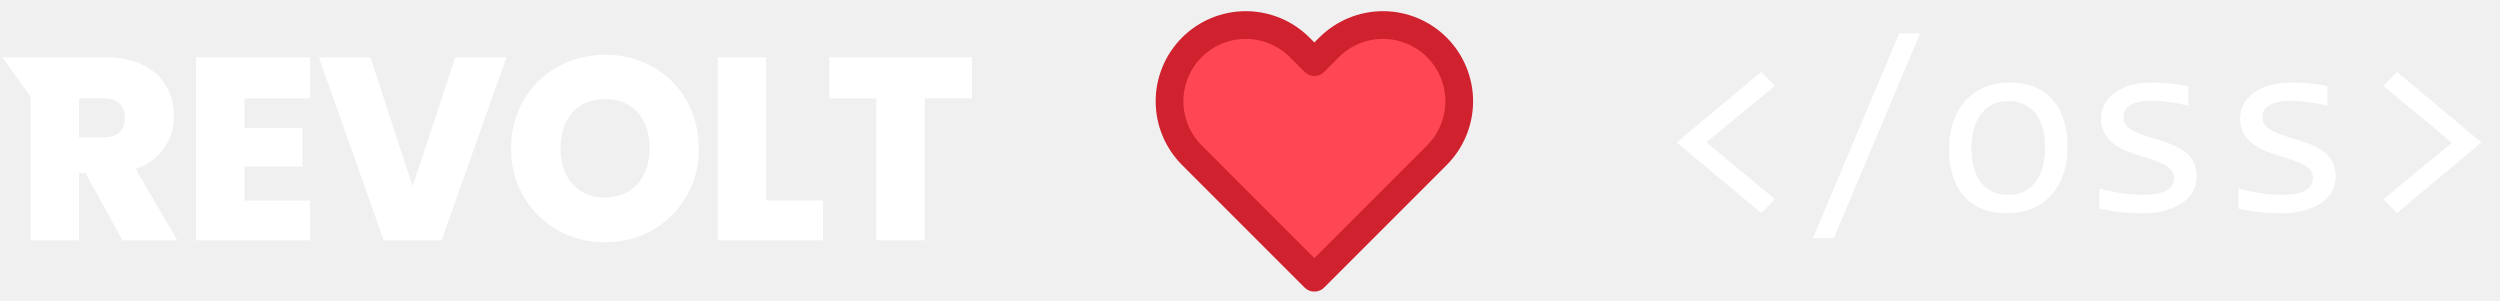
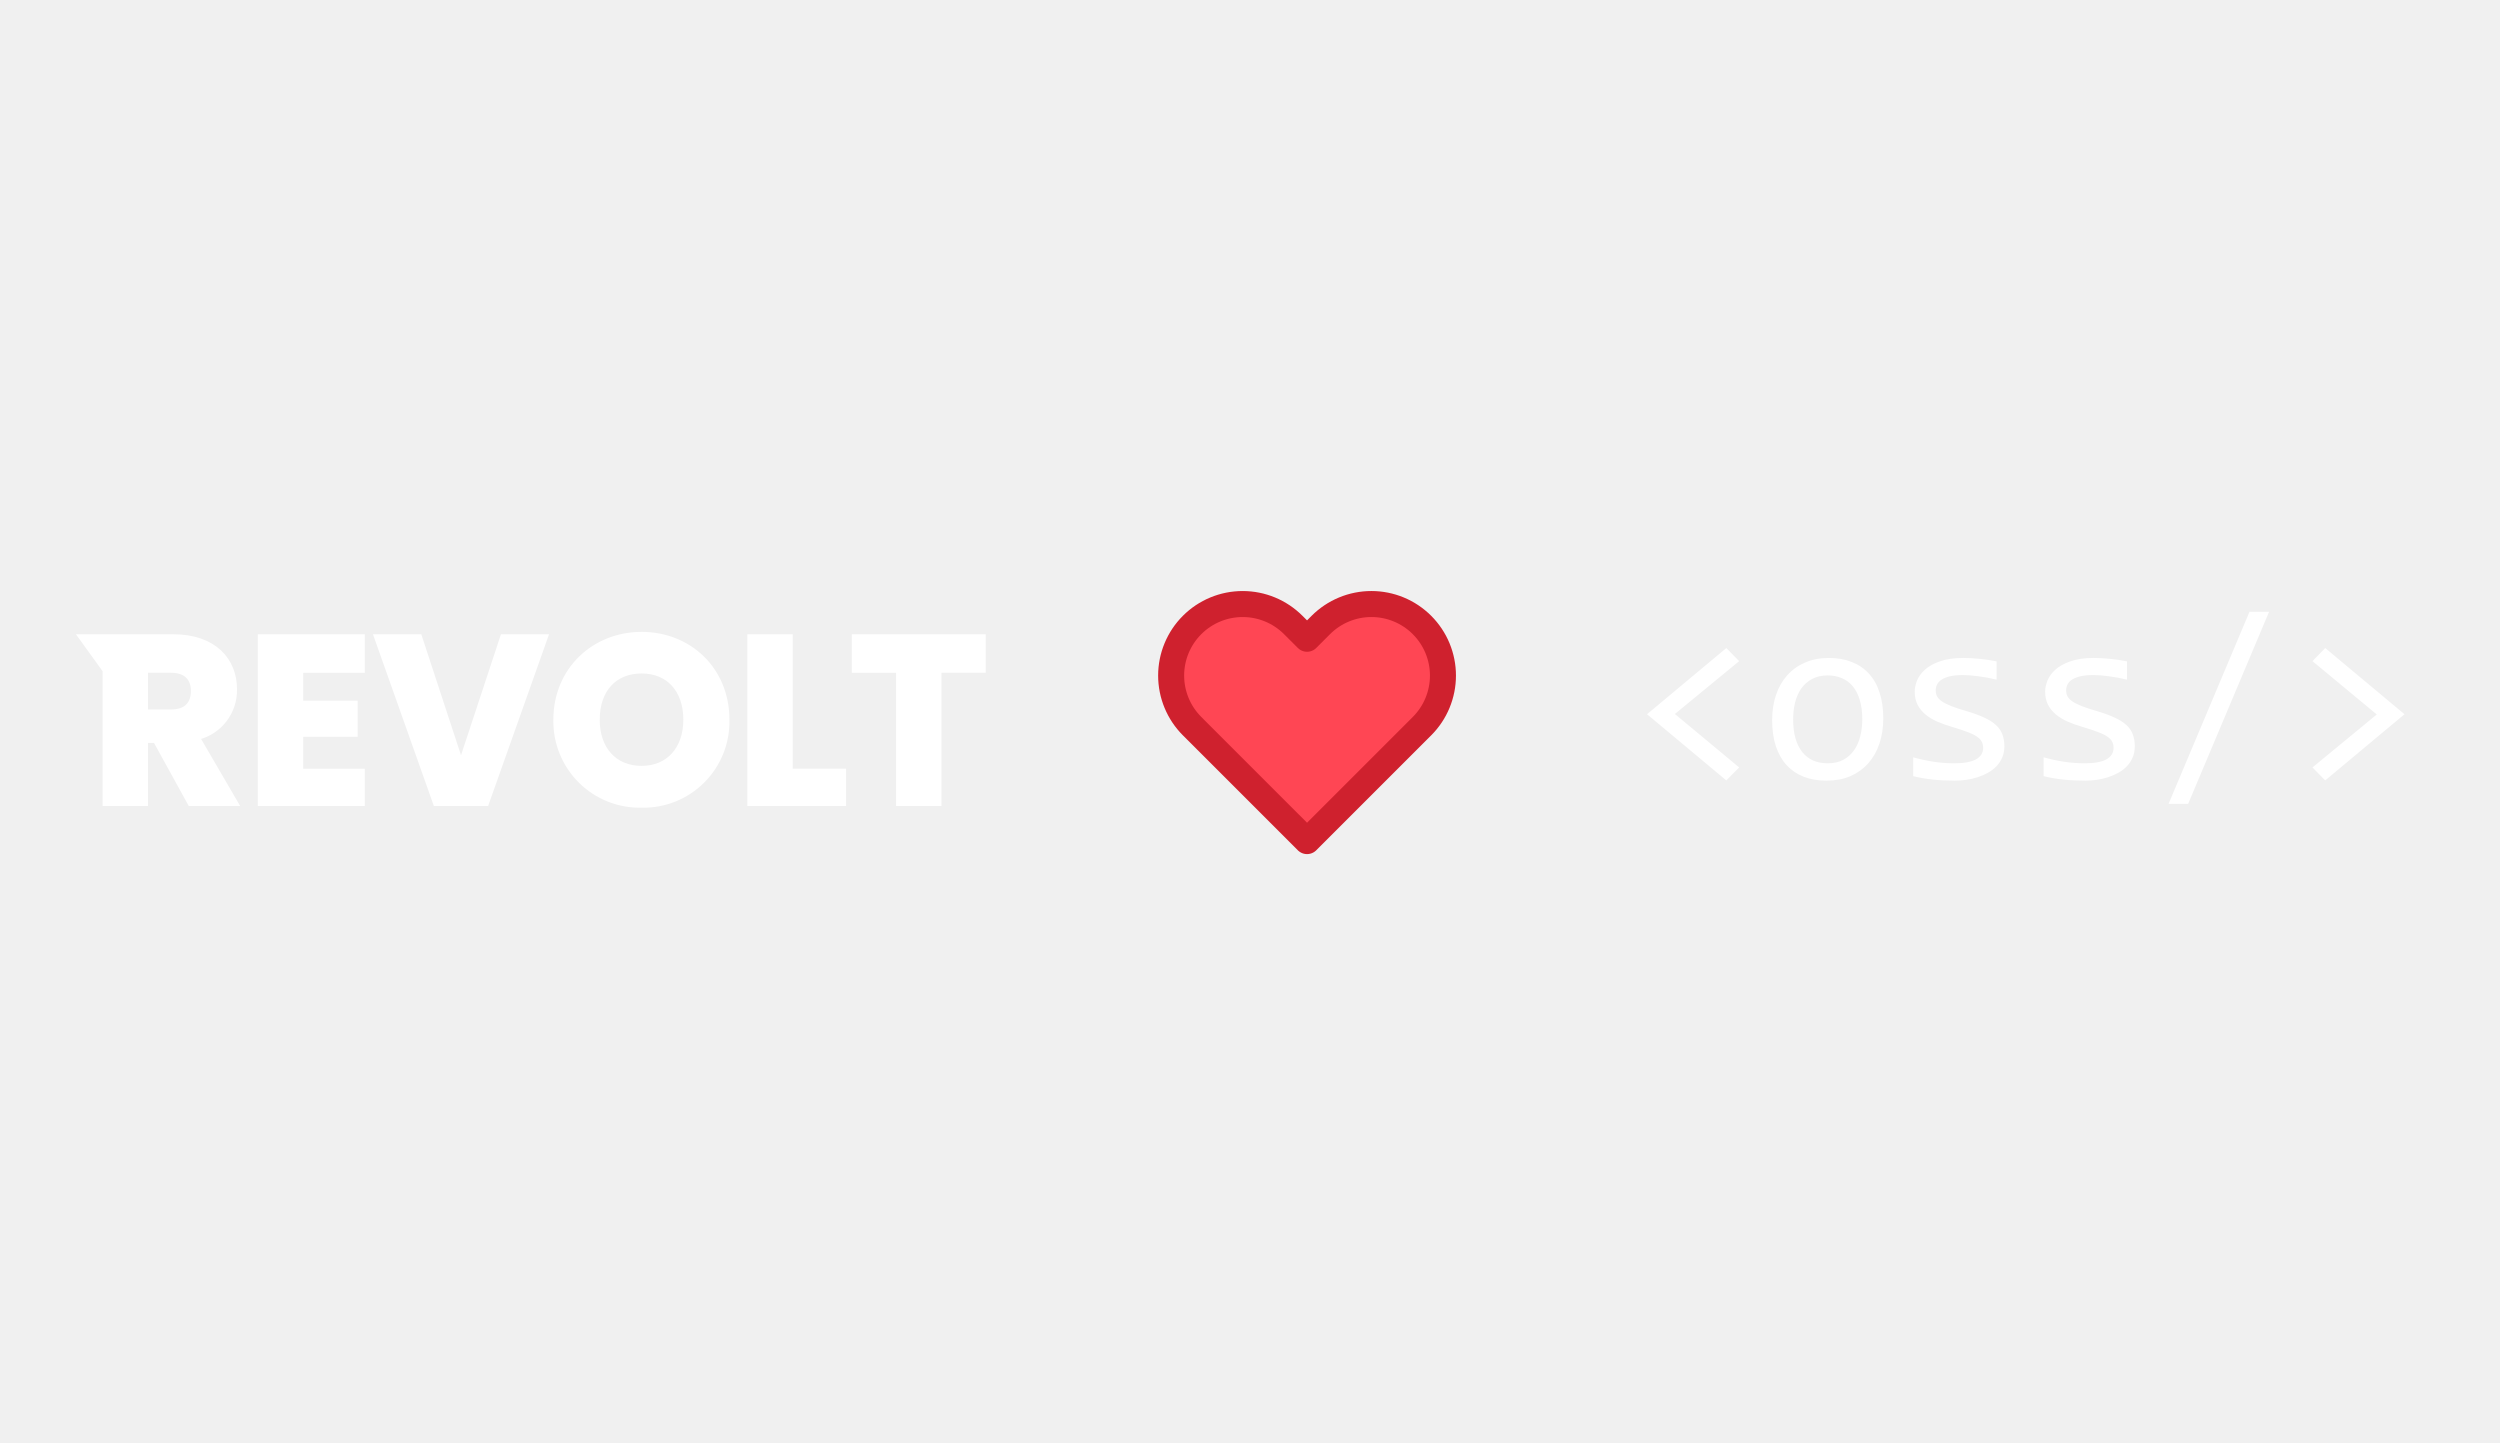
- <svg xmlns="http://www.w3.org/2000/svg" width="699" height="84" viewBox="0 0 699 84" fill="none">
-   <path d="M401.754 13.246C399.775 11.266 397.425 9.695 394.838 8.623C392.252 7.552 389.48 7 386.68 7C383.88 7 381.108 7.552 378.522 8.623C375.935 9.695 373.585 11.266 371.606 13.246L367.499 17.353L363.391 13.246C359.393 9.248 353.971 7.002 348.318 7.002C342.664 7.002 337.242 9.248 333.244 13.246C329.246 17.244 327 22.666 327 28.32C327 33.973 329.246 39.395 333.244 43.393L337.351 47.501L367.499 77.648L397.646 47.501L401.754 43.393C403.734 41.414 405.305 39.064 406.376 36.478C407.448 33.891 408 31.119 408 28.32C408 25.52 407.448 22.748 406.376 20.161C405.305 17.575 403.734 15.225 401.754 13.246V13.246Z" fill="#FF4654" stroke="#CF212E" stroke-width="7.75" stroke-linecap="round" stroke-linejoin="round" />
-   <path d="M496.273 55.695L492.441 59.562L468.816 39.84L492.441 20.117L496.273 24.02L477.113 39.77L496.273 55.695ZM536.862 9.324L512.745 66.559H506.909L531.026 9.324H536.862ZM578.083 41.07C578.083 43.812 577.697 46.332 576.923 48.629C576.15 50.902 575.037 52.859 573.583 54.5C572.13 56.117 570.361 57.383 568.275 58.297C566.189 59.188 563.822 59.633 561.173 59.633C558.642 59.633 556.369 59.246 554.353 58.473C552.361 57.676 550.662 56.516 549.255 54.992C547.872 53.469 546.806 51.582 546.056 49.332C545.33 47.082 544.966 44.492 544.966 41.562C544.966 38.82 545.353 36.324 546.126 34.074C546.9 31.801 548.013 29.855 549.466 28.238C550.919 26.598 552.689 25.332 554.775 24.441C556.861 23.527 559.228 23.07 561.876 23.07C564.408 23.07 566.669 23.469 568.662 24.266C570.677 25.039 572.376 26.188 573.759 27.711C575.165 29.211 576.232 31.086 576.958 33.336C577.708 35.586 578.083 38.164 578.083 41.07ZM571.826 41.352C571.826 39.172 571.58 37.273 571.087 35.656C570.619 34.016 569.939 32.656 569.048 31.578C568.158 30.477 567.068 29.656 565.779 29.117C564.513 28.555 563.095 28.273 561.525 28.273C559.697 28.273 558.126 28.637 556.814 29.363C555.525 30.066 554.458 31.016 553.615 32.211C552.794 33.406 552.185 34.801 551.787 36.395C551.412 37.965 551.224 39.617 551.224 41.352C551.224 43.531 551.458 45.441 551.927 47.082C552.419 48.723 553.111 50.094 554.001 51.195C554.892 52.273 555.97 53.094 557.236 53.656C558.501 54.195 559.931 54.465 561.525 54.465C563.353 54.465 564.912 54.113 566.201 53.41C567.513 52.684 568.58 51.723 569.4 50.527C570.244 49.332 570.853 47.949 571.228 46.379C571.626 44.785 571.826 43.109 571.826 41.352ZM614.172 49.367C614.172 50.609 613.961 51.723 613.539 52.707C613.117 53.691 612.543 54.57 611.817 55.344C611.09 56.094 610.246 56.738 609.285 57.277C608.324 57.816 607.293 58.262 606.192 58.613C605.113 58.965 604 59.223 602.852 59.387C601.703 59.551 600.578 59.633 599.477 59.633C597.086 59.633 594.883 59.527 592.867 59.316C590.875 59.105 588.918 58.766 586.996 58.297V52.672C589.059 53.258 591.11 53.703 593.149 54.008C595.188 54.312 597.215 54.465 599.231 54.465C602.16 54.465 604.328 54.066 605.735 53.27C607.141 52.473 607.844 51.336 607.844 49.859C607.844 49.227 607.727 48.664 607.492 48.172C607.281 47.656 606.883 47.176 606.297 46.73C605.711 46.262 604.797 45.781 603.555 45.289C602.336 44.797 600.66 44.234 598.527 43.602C596.934 43.133 595.457 42.605 594.098 42.02C592.762 41.41 591.602 40.695 590.617 39.875C589.633 39.055 588.86 38.094 588.297 36.992C587.735 35.891 587.453 34.59 587.453 33.09C587.453 32.105 587.676 31.027 588.121 29.855C588.59 28.684 589.375 27.594 590.477 26.586C591.578 25.578 593.067 24.746 594.942 24.09C596.817 23.41 599.16 23.07 601.973 23.07C603.356 23.07 604.891 23.152 606.578 23.316C608.266 23.457 610.024 23.715 611.852 24.09V29.539C609.93 29.07 608.102 28.73 606.367 28.52C604.656 28.285 603.168 28.168 601.902 28.168C600.379 28.168 599.09 28.285 598.035 28.52C597.004 28.754 596.16 29.082 595.504 29.504C594.871 29.902 594.414 30.383 594.133 30.945C593.852 31.484 593.711 32.07 593.711 32.703C593.711 33.336 593.828 33.91 594.063 34.426C594.32 34.941 594.777 35.445 595.434 35.938C596.113 36.406 597.051 36.887 598.246 37.379C599.442 37.848 601 38.363 602.922 38.926C605.008 39.535 606.766 40.18 608.195 40.859C609.625 41.516 610.785 42.254 611.676 43.074C612.567 43.895 613.199 44.82 613.574 45.852C613.973 46.883 614.172 48.055 614.172 49.367ZM653.038 49.367C653.038 50.609 652.827 51.723 652.405 52.707C651.983 53.691 651.409 54.57 650.682 55.344C649.956 56.094 649.112 56.738 648.151 57.277C647.19 57.816 646.159 58.262 645.057 58.613C643.979 58.965 642.866 59.223 641.718 59.387C640.569 59.551 639.444 59.633 638.343 59.633C635.952 59.633 633.749 59.527 631.733 59.316C629.741 59.105 627.784 58.766 625.862 58.297V52.672C627.925 53.258 629.975 53.703 632.015 54.008C634.054 54.312 636.081 54.465 638.097 54.465C641.026 54.465 643.194 54.066 644.6 53.27C646.007 52.473 646.71 51.336 646.71 49.859C646.71 49.227 646.593 48.664 646.358 48.172C646.147 47.656 645.749 47.176 645.163 46.73C644.577 46.262 643.663 45.781 642.421 45.289C641.202 44.797 639.526 44.234 637.393 43.602C635.8 43.133 634.323 42.605 632.964 42.02C631.628 41.41 630.468 40.695 629.483 39.875C628.499 39.055 627.725 38.094 627.163 36.992C626.6 35.891 626.319 34.59 626.319 33.09C626.319 32.105 626.542 31.027 626.987 29.855C627.456 28.684 628.241 27.594 629.343 26.586C630.444 25.578 631.932 24.746 633.807 24.09C635.682 23.41 638.026 23.07 640.839 23.07C642.222 23.07 643.757 23.152 645.444 23.316C647.132 23.457 648.89 23.715 650.718 24.09V29.539C648.796 29.07 646.968 28.73 645.233 28.52C643.522 28.285 642.034 28.168 640.768 28.168C639.245 28.168 637.956 28.285 636.901 28.52C635.87 28.754 635.026 29.082 634.37 29.504C633.737 29.902 633.28 30.383 632.999 30.945C632.718 31.484 632.577 32.07 632.577 32.703C632.577 33.336 632.694 33.91 632.929 34.426C633.186 34.941 633.643 35.445 634.3 35.938C634.979 36.406 635.917 36.887 637.112 37.379C638.307 37.848 639.866 38.363 641.788 38.926C643.874 39.535 645.632 40.18 647.061 40.859C648.491 41.516 649.651 42.254 650.542 43.074C651.432 43.895 652.065 44.82 652.44 45.852C652.839 46.883 653.038 48.055 653.038 49.367ZM666.397 24.02L670.194 20.117L693.819 39.84L670.194 59.562L666.397 55.695L685.557 39.91L666.397 24.02Z" fill="white" />
-   <path d="M35.587 32.88C35.587 36.781 33.46 39.122 28.92 39.122H21.404V26.78H28.922C33.46 26.78 35.587 29.191 35.587 32.88ZM2 16.709L9.277 26.804V66.493H21.405V47.702H24.313L34.669 66.497H48.357L36.868 46.78C40.075 45.999 42.921 44.147 44.932 41.529C46.944 38.911 48.001 35.684 47.929 32.383C47.929 23.731 41.83 16.709 29.631 16.709H2ZM86.017 16.709H55.517V66.493H86.014V56.78H67.645V45.864H83.887V36.496H67.645V26.791H86.014L86.017 16.709ZM115.379 54.299L103.038 16.709H90.127L107.787 66.493H122.965L140.625 16.709H127.788L115.379 54.299ZM194.671 41.462C194.671 26.497 183.394 16 169.209 16C155.096 16 143.599 26.496 143.599 41.462C143.533 44.839 144.151 48.195 145.416 51.328C146.681 54.461 148.566 57.305 150.959 59.69C153.351 62.075 156.201 63.952 159.338 65.207C162.474 66.462 165.832 67.07 169.209 66.994C172.579 67.066 175.928 66.454 179.054 65.196C182.18 63.938 185.019 62.058 187.399 59.672C189.778 57.285 191.649 54.441 192.899 51.312C194.148 48.182 194.75 44.831 194.668 41.462H194.671ZM156.018 41.462C156.018 32.596 161.125 26.994 169.209 26.994C177.153 26.994 182.331 32.592 182.331 41.462C182.331 50.185 177.153 55.929 169.209 55.929C161.122 55.929 156.015 50.185 156.015 41.462H156.018ZM201.405 16.709V66.493H229.423V56.766H213.532V16.709H201.405ZM232.541 26.786H245.732V66.493H257.86V26.783H271.051V16.707H232.541V26.786Z" fill="white" stroke="white" stroke-width="1.399" />
+ <svg xmlns="http://www.w3.org/2000/svg" width="745" height="430" viewBox="0 0 745 430" fill="none">
+   <path d="M423.754 186.246C421.775 184.266 419.425 182.695 416.838 181.623C414.252 180.552 411.48 180 408.68 180C405.88 180 403.108 180.552 400.522 181.623C397.935 182.695 395.585 184.266 393.606 186.246L389.499 190.353L385.391 186.246C381.393 182.248 375.971 180.002 370.318 180.002C364.664 180.002 359.242 182.248 355.244 186.246C351.246 190.244 349 195.666 349 201.32C349 206.973 351.246 212.396 355.244 216.393L359.351 220.501L389.499 250.648L419.646 220.501L423.754 216.393C425.734 214.414 427.305 212.064 428.376 209.478C429.448 206.891 430 204.119 430 201.32C430 198.52 429.448 195.748 428.376 193.161C427.305 190.575 425.734 188.225 423.754 186.246V186.246Z" fill="#FF4654" stroke="#CF212E" stroke-width="7.75" stroke-linecap="round" stroke-linejoin="round" />
+   <path d="M518.273 228.695L514.441 232.562L490.816 212.84L514.441 193.117L518.273 197.02L499.113 212.77L518.273 228.695ZM561.217 214.07C561.217 216.812 560.831 219.332 560.057 221.629C559.284 223.902 558.171 225.859 556.717 227.5C555.264 229.117 553.495 230.383 551.409 231.297C549.323 232.188 546.956 232.633 544.307 232.633C541.776 232.633 539.503 232.246 537.487 231.473C535.495 230.676 533.796 229.516 532.389 227.992C531.007 226.469 529.94 224.582 529.19 222.332C528.464 220.082 528.1 217.492 528.1 214.562C528.1 211.82 528.487 209.324 529.26 207.074C530.034 204.801 531.147 202.855 532.6 201.238C534.053 199.598 535.823 198.332 537.909 197.441C539.995 196.527 542.362 196.07 545.01 196.07C547.542 196.07 549.803 196.469 551.796 197.266C553.811 198.039 555.51 199.188 556.893 200.711C558.3 202.211 559.366 204.086 560.092 206.336C560.842 208.586 561.217 211.164 561.217 214.07ZM554.96 214.352C554.96 212.172 554.714 210.273 554.221 208.656C553.753 207.016 553.073 205.656 552.182 204.578C551.292 203.477 550.202 202.656 548.913 202.117C547.647 201.555 546.229 201.273 544.659 201.273C542.831 201.273 541.26 201.637 539.948 202.363C538.659 203.066 537.592 204.016 536.749 205.211C535.928 206.406 535.319 207.801 534.921 209.395C534.546 210.965 534.358 212.617 534.358 214.352C534.358 216.531 534.592 218.441 535.061 220.082C535.553 221.723 536.245 223.094 537.135 224.195C538.026 225.273 539.104 226.094 540.37 226.656C541.635 227.195 543.065 227.465 544.659 227.465C546.487 227.465 548.046 227.113 549.335 226.41C550.647 225.684 551.714 224.723 552.534 223.527C553.378 222.332 553.987 220.949 554.362 219.379C554.76 217.785 554.96 216.109 554.96 214.352ZM597.306 222.367C597.306 223.609 597.095 224.723 596.673 225.707C596.251 226.691 595.677 227.57 594.951 228.344C594.224 229.094 593.38 229.738 592.419 230.277C591.458 230.816 590.427 231.262 589.326 231.613C588.247 231.965 587.134 232.223 585.986 232.387C584.837 232.551 583.712 232.633 582.611 232.633C580.22 232.633 578.017 232.527 576.001 232.316C574.009 232.105 572.052 231.766 570.13 231.297V225.672C572.193 226.258 574.244 226.703 576.283 227.008C578.322 227.312 580.349 227.465 582.365 227.465C585.294 227.465 587.462 227.066 588.869 226.27C590.275 225.473 590.978 224.336 590.978 222.859C590.978 222.227 590.861 221.664 590.626 221.172C590.415 220.656 590.017 220.176 589.431 219.73C588.845 219.262 587.931 218.781 586.689 218.289C585.47 217.797 583.794 217.234 581.662 216.602C580.068 216.133 578.591 215.605 577.232 215.02C575.896 214.41 574.736 213.695 573.751 212.875C572.767 212.055 571.994 211.094 571.431 209.992C570.869 208.891 570.587 207.59 570.587 206.09C570.587 205.105 570.81 204.027 571.255 202.855C571.724 201.684 572.509 200.594 573.611 199.586C574.712 198.578 576.201 197.746 578.076 197.09C579.951 196.41 582.294 196.07 585.107 196.07C586.49 196.07 588.025 196.152 589.712 196.316C591.4 196.457 593.158 196.715 594.986 197.09V202.539C593.064 202.07 591.236 201.73 589.501 201.52C587.79 201.285 586.302 201.168 585.037 201.168C583.513 201.168 582.224 201.285 581.169 201.52C580.138 201.754 579.294 202.082 578.638 202.504C578.005 202.902 577.548 203.383 577.267 203.945C576.986 204.484 576.845 205.07 576.845 205.703C576.845 206.336 576.962 206.91 577.197 207.426C577.455 207.941 577.912 208.445 578.568 208.938C579.247 209.406 580.185 209.887 581.38 210.379C582.576 210.848 584.134 211.363 586.056 211.926C588.142 212.535 589.9 213.18 591.33 213.859C592.759 214.516 593.919 215.254 594.81 216.074C595.701 216.895 596.333 217.82 596.708 218.852C597.107 219.883 597.306 221.055 597.306 222.367ZM636.172 222.367C636.172 223.609 635.961 224.723 635.539 225.707C635.117 226.691 634.543 227.57 633.817 228.344C633.09 229.094 632.246 229.738 631.285 230.277C630.324 230.816 629.293 231.262 628.192 231.613C627.113 231.965 626 232.223 624.852 232.387C623.703 232.551 622.578 232.633 621.477 232.633C619.086 232.633 616.883 232.527 614.867 232.316C612.875 232.105 610.918 231.766 608.996 231.297V225.672C611.059 226.258 613.11 226.703 615.149 227.008C617.188 227.312 619.215 227.465 621.231 227.465C624.16 227.465 626.328 227.066 627.735 226.27C629.141 225.473 629.844 224.336 629.844 222.859C629.844 222.227 629.727 221.664 629.492 221.172C629.281 220.656 628.883 220.176 628.297 219.73C627.711 219.262 626.797 218.781 625.555 218.289C624.336 217.797 622.66 217.234 620.527 216.602C618.934 216.133 617.457 215.605 616.098 215.02C614.762 214.41 613.602 213.695 612.617 212.875C611.633 212.055 610.86 211.094 610.297 209.992C609.735 208.891 609.453 207.59 609.453 206.09C609.453 205.105 609.676 204.027 610.121 202.855C610.59 201.684 611.375 200.594 612.477 199.586C613.578 198.578 615.067 197.746 616.942 197.09C618.817 196.41 621.16 196.07 623.973 196.07C625.356 196.07 626.891 196.152 628.578 196.316C630.266 196.457 632.024 196.715 633.852 197.09V202.539C631.93 202.07 630.102 201.73 628.367 201.52C626.656 201.285 625.168 201.168 623.902 201.168C622.379 201.168 621.09 201.285 620.035 201.52C619.004 201.754 618.16 202.082 617.504 202.504C616.871 202.902 616.414 203.383 616.133 203.945C615.852 204.484 615.711 205.07 615.711 205.703C615.711 206.336 615.828 206.91 616.063 207.426C616.32 207.941 616.777 208.445 617.434 208.938C618.113 209.406 619.051 209.887 620.246 210.379C621.442 210.848 623 211.363 624.922 211.926C627.008 212.535 628.766 213.18 630.195 213.859C631.625 214.516 632.785 215.254 633.676 216.074C634.567 216.895 635.199 217.82 635.574 218.852C635.973 219.883 636.172 221.055 636.172 222.367ZM676.18 182.324L652.063 239.559H646.227L670.344 182.324H676.18ZM689.117 197.02L692.914 193.117L716.539 212.84L692.914 232.562L689.117 228.695L708.277 212.91L689.117 197.02Z" fill="white" />
+   <path d="M57.587 205.88C57.587 209.781 55.46 212.122 50.92 212.122H43.404V199.78H50.922C55.46 199.78 57.587 202.191 57.587 205.88ZM24 189.71L31.277 199.804V239.493H43.405V220.702H46.313L56.669 239.497H70.357L58.868 219.78C62.075 218.999 64.921 217.146 66.932 214.529C68.944 211.911 70.001 208.684 69.929 205.384C69.929 196.731 63.83 189.71 51.631 189.71H24ZM108.017 189.71H77.517V239.493H108.014V229.78H89.645V218.865H105.887V209.497H89.645V199.791H108.014L108.017 189.71ZM137.379 227.299L125.038 189.71H112.127L129.787 239.493H144.965L162.625 189.71H149.788L137.379 227.299ZM216.671 214.462C216.671 199.497 205.394 189 191.209 189C177.096 189 165.599 199.496 165.599 214.462C165.533 217.839 166.151 221.195 167.416 224.328C168.681 227.461 170.566 230.305 172.959 232.69C175.351 235.075 178.201 236.952 181.338 238.207C184.474 239.462 187.832 240.07 191.209 239.994C194.579 240.066 197.928 239.454 201.054 238.196C204.18 236.938 207.019 235.058 209.399 232.672C211.778 230.286 213.649 227.441 214.899 224.312C216.148 221.182 216.75 217.831 216.668 214.462H216.671ZM178.018 214.462C178.018 205.596 183.125 199.994 191.209 199.994C199.153 199.994 204.331 205.592 204.331 214.462C204.331 223.185 199.153 228.929 191.209 228.929C183.122 228.929 178.015 223.185 178.015 214.462H178.018ZM223.405 189.71V239.493H251.423V229.766H235.532V189.71H223.405ZM254.541 199.786H267.732V239.493H279.86V199.783H293.051V189.707H254.541V199.786Z" fill="white" stroke="white" stroke-width="1.399" />
</svg>
